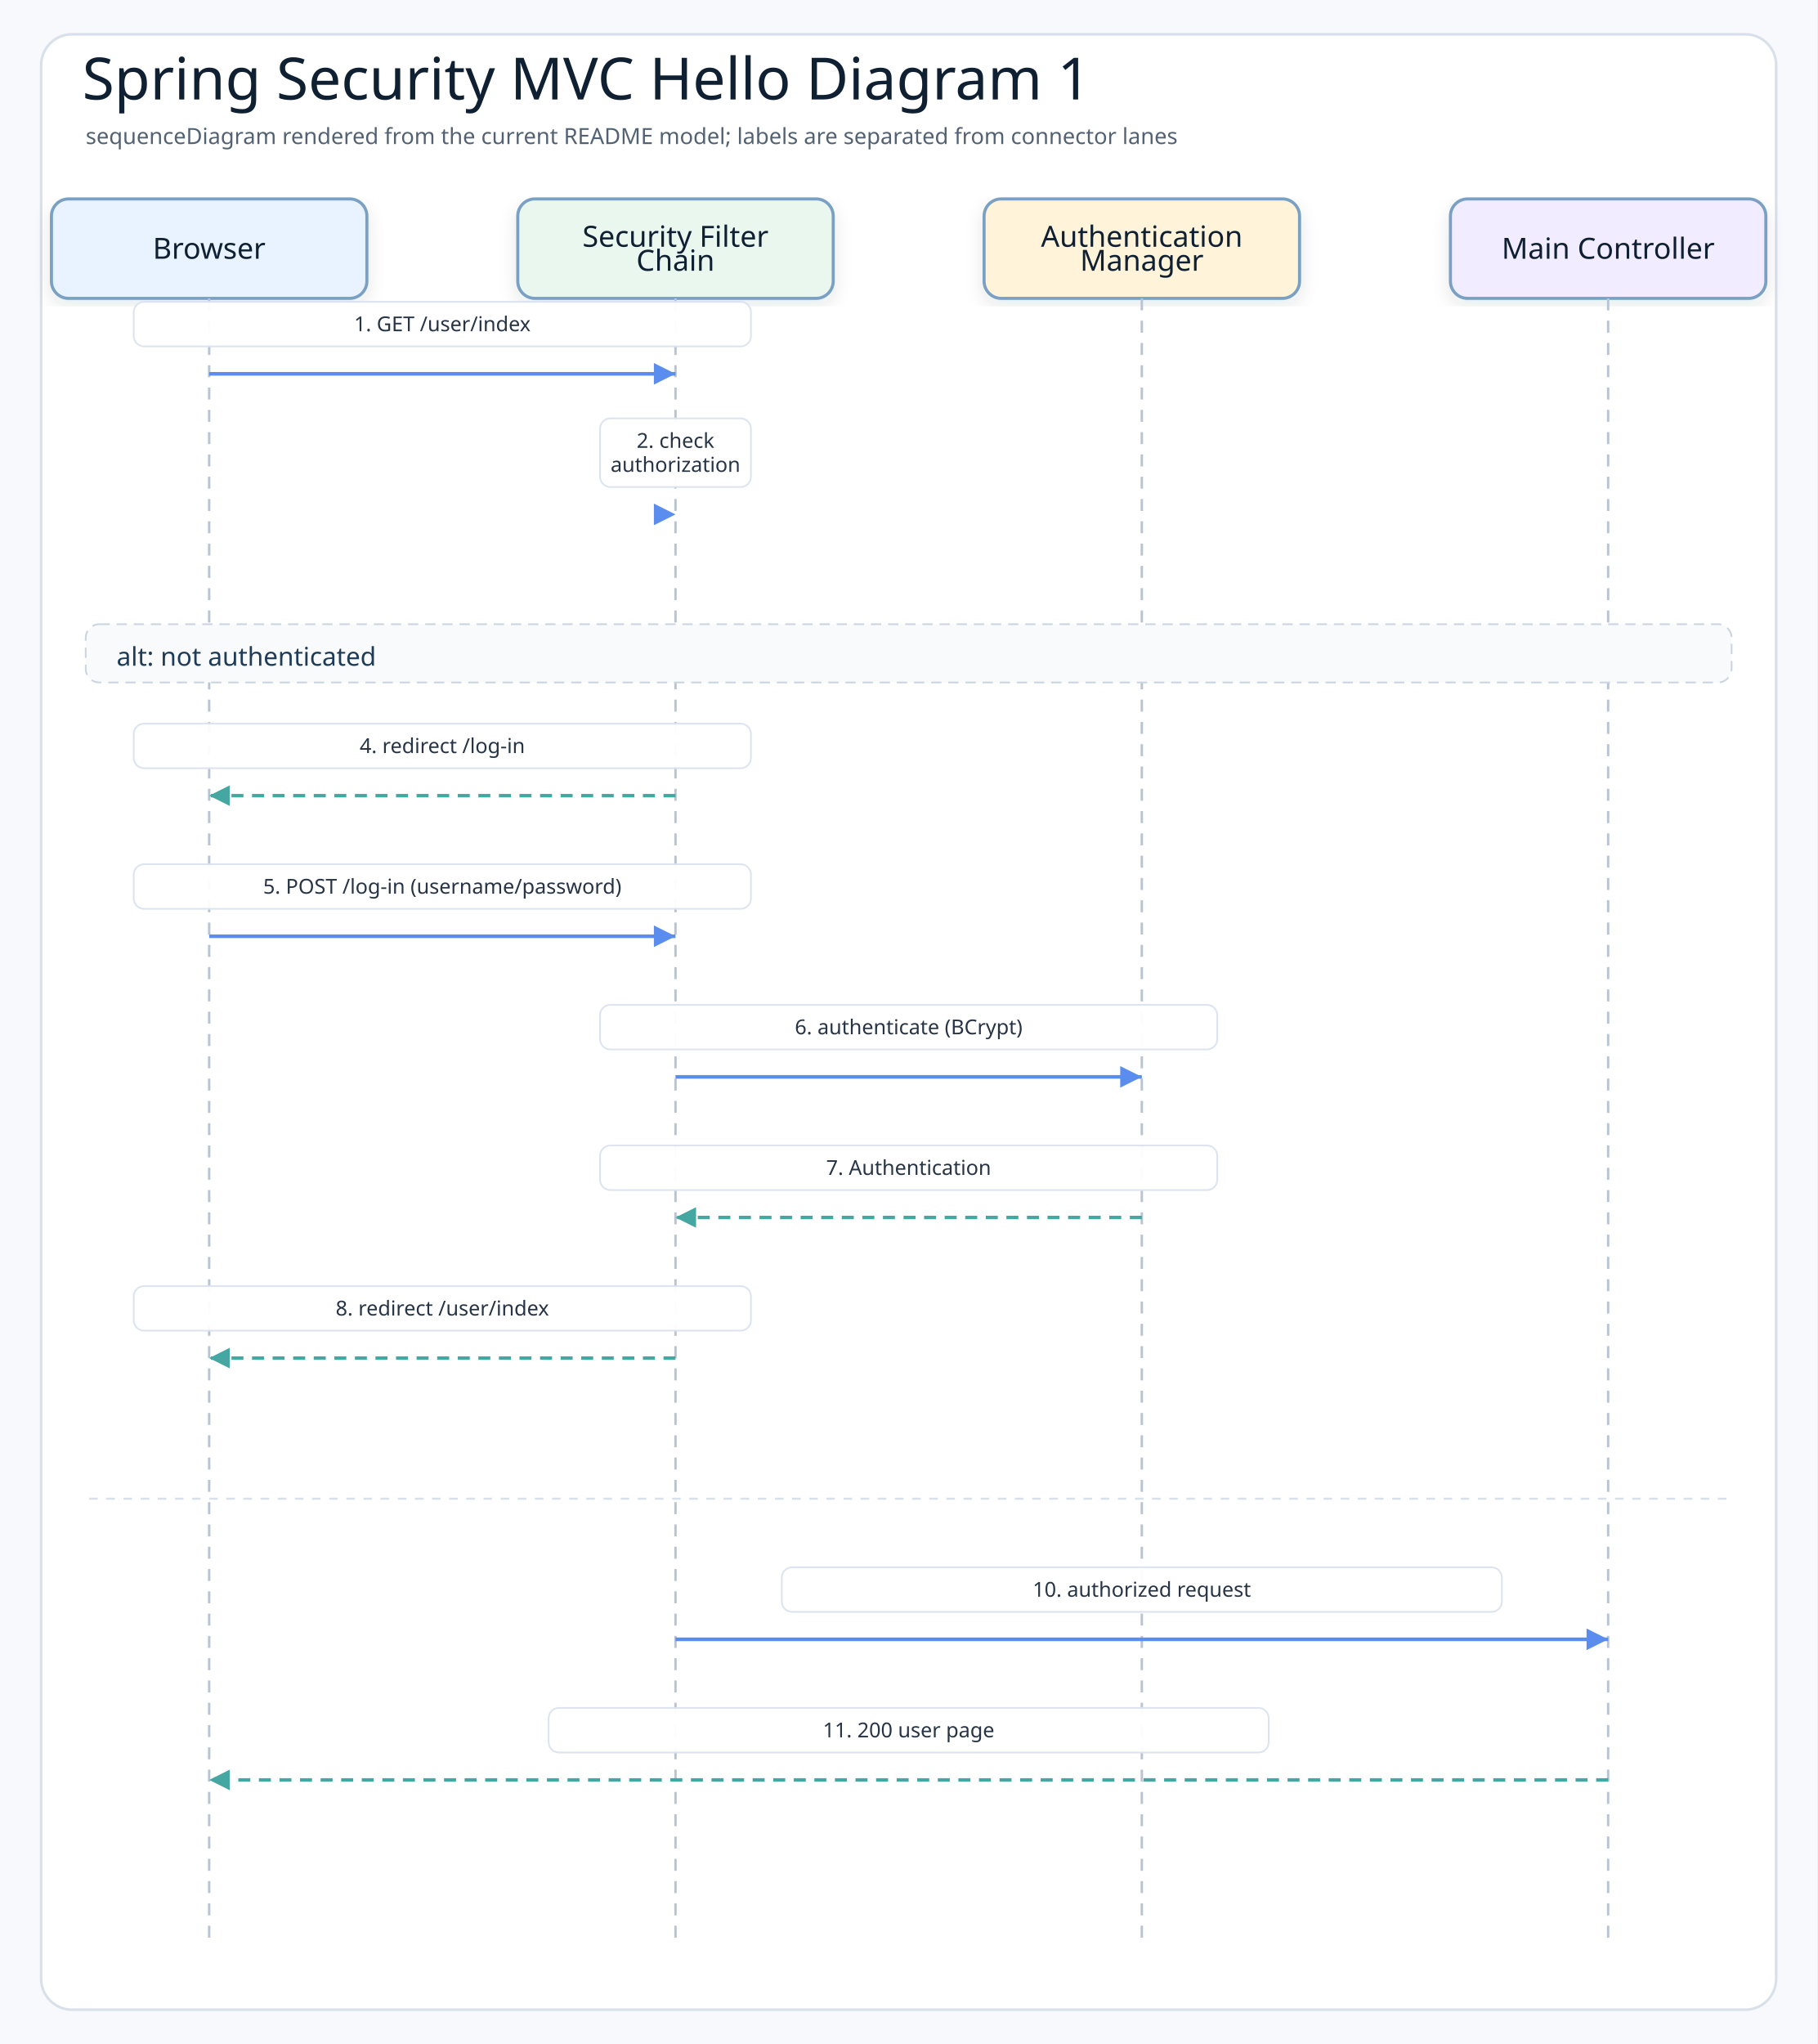
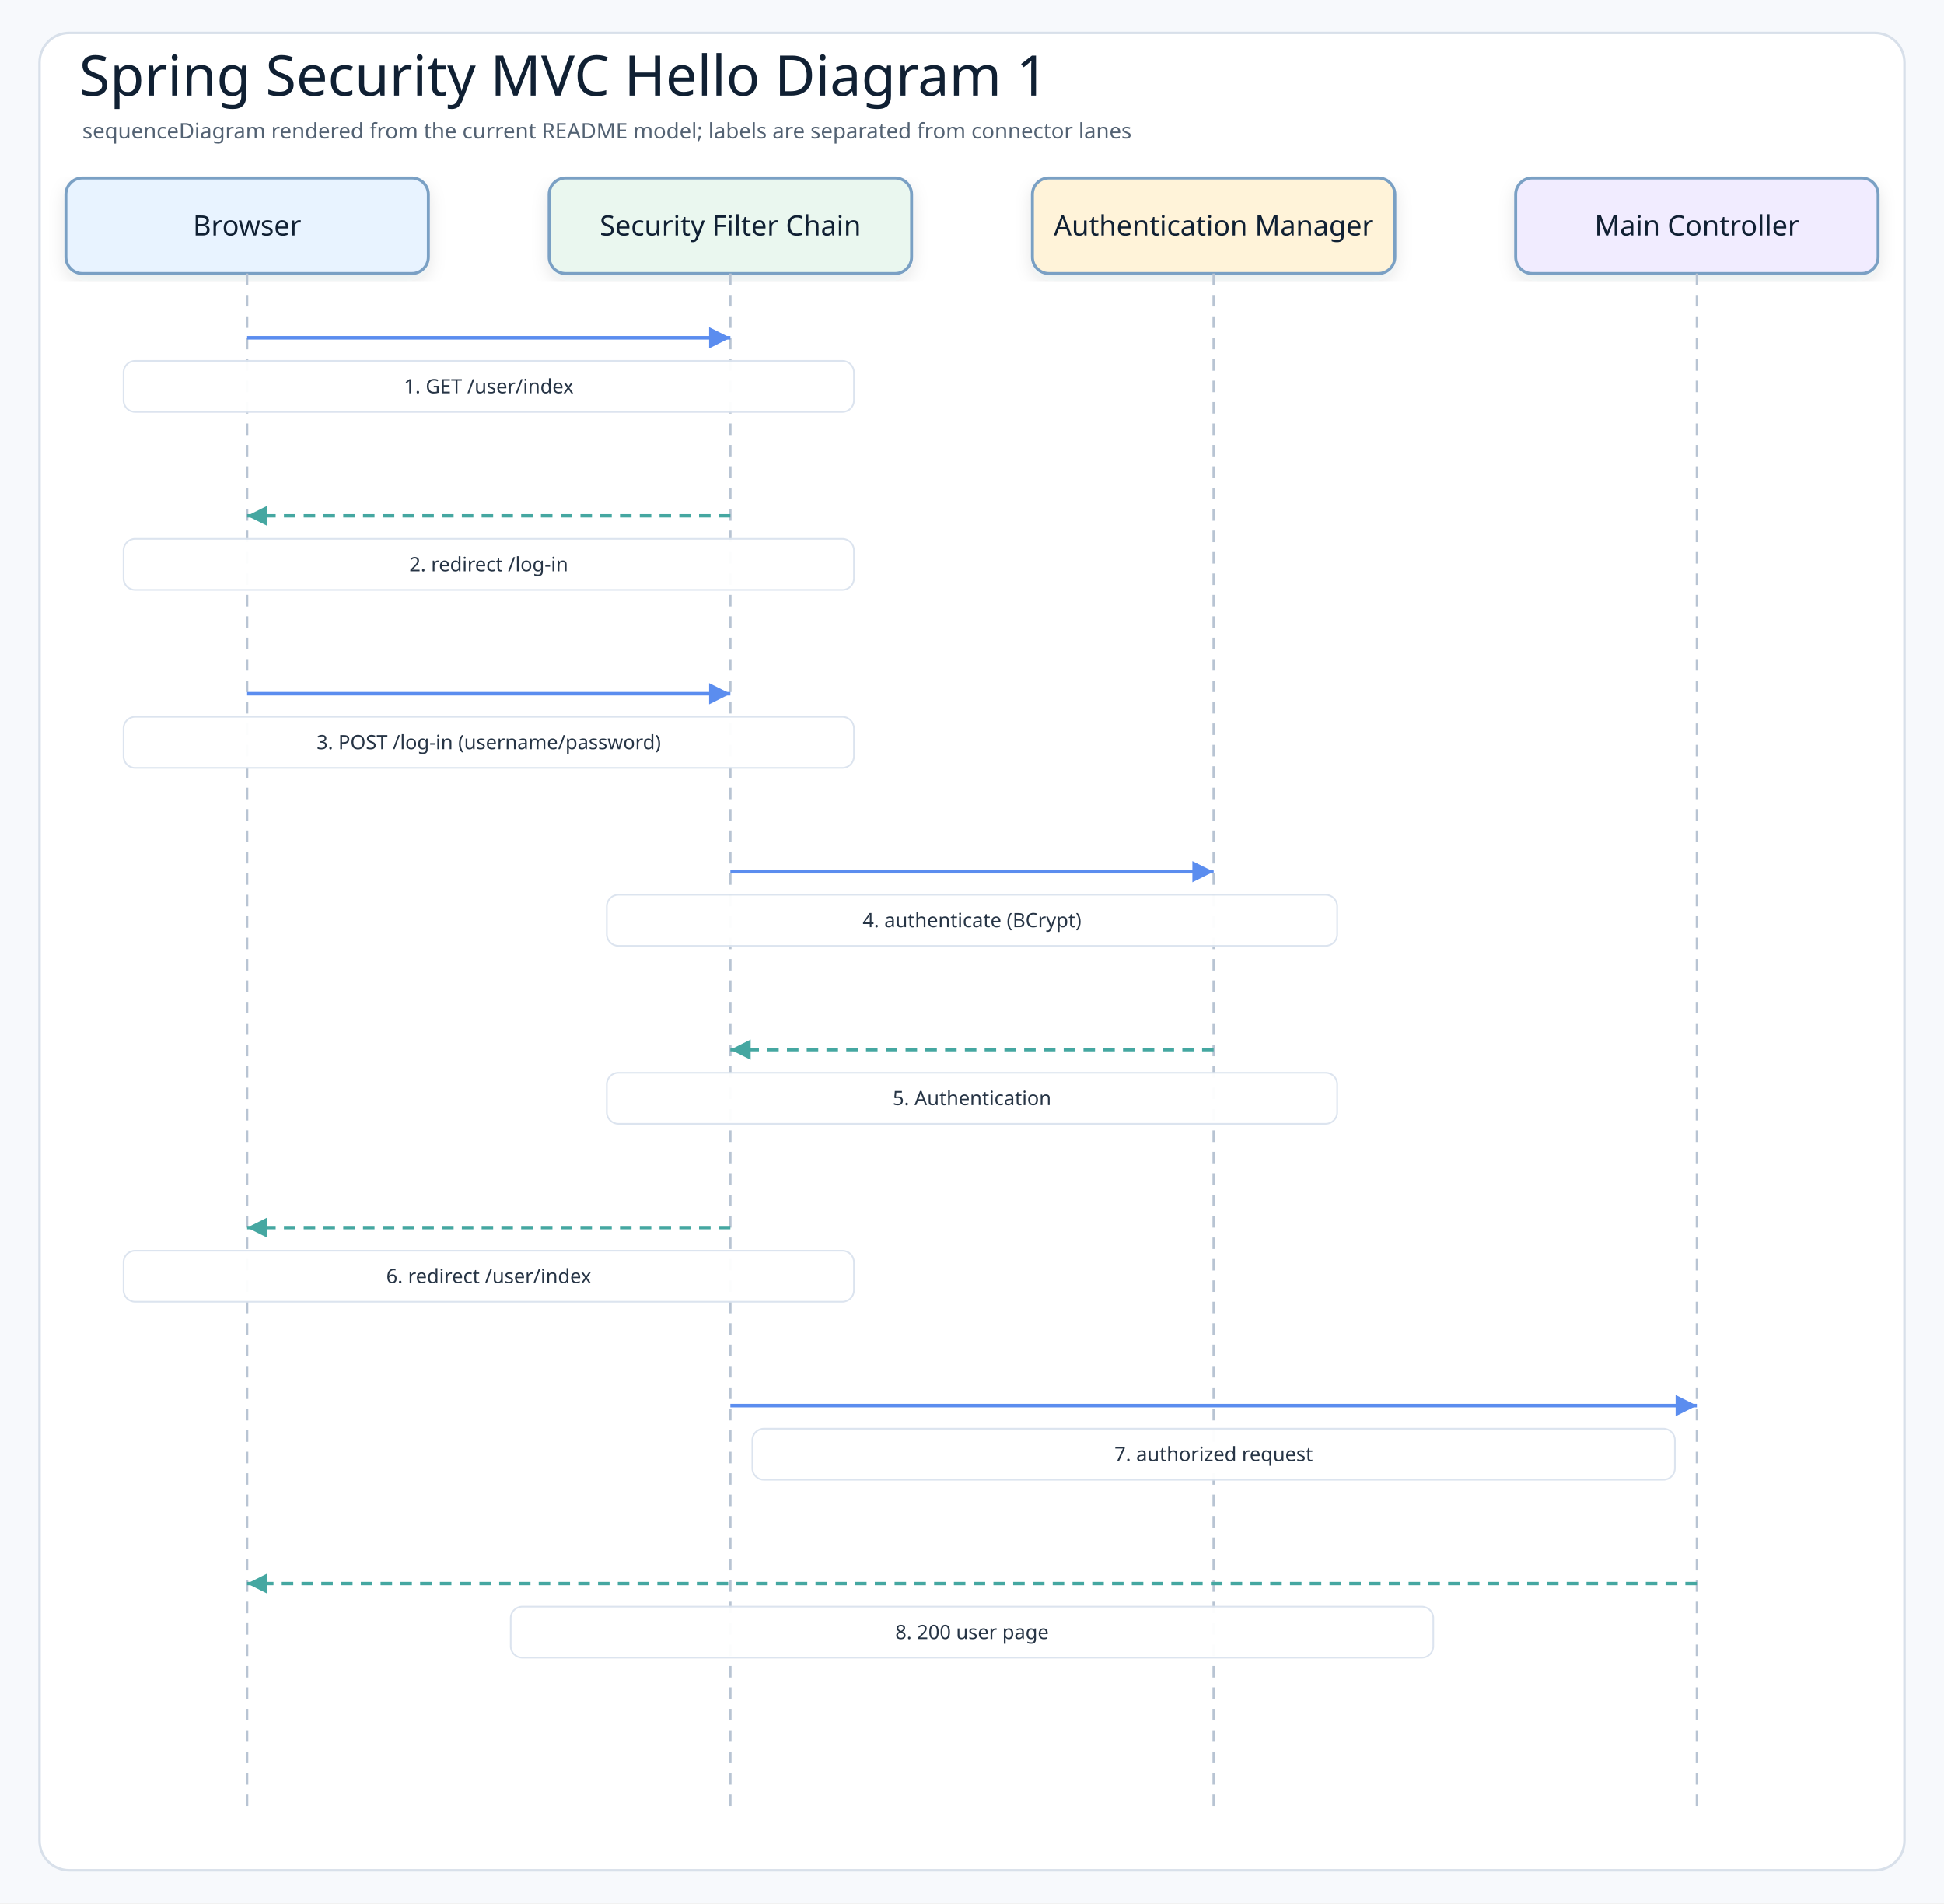
- <svg xmlns="http://www.w3.org/2000/svg" width="1060" height="1192" viewBox="0 0 1060 1192" role="img" aria-label="Spring Security MVC Hello Diagram 1">
+ <svg xmlns="http://www.w3.org/2000/svg" width="1180" height="1155" viewBox="0 0 1180 1155" role="img" aria-label="Spring Security MVC Hello Diagram 1">
  <defs>
    <filter id="shadow" x="-8%" y="-8%" width="116%" height="116%">
      <feDropShadow dx="0" dy="4" stdDeviation="5" flood-color="#1f2937" flood-opacity="0.10" />
    </filter>
    <marker id="arrowBlue" markerWidth="8" markerHeight="8" refX="7" refY="4" orient="auto" markerUnits="strokeWidth">
      <path d="M1 1 L7 4 L1 7 Z" fill="#5b8def" />
    </marker>
    <marker id="arrowTeal" markerWidth="8" markerHeight="8" refX="7" refY="4" orient="auto" markerUnits="strokeWidth">
      <path d="M1 1 L7 4 L1 7 Z" fill="#45a7a1" />
    </marker>
    <style>
    .canvas{fill:#f7f9fc}
    .frame{fill:#ffffff;stroke:#d8e0ea;stroke-width:1.5}
    .title{font-family:"Architects Daughter";font-size:34px;fill:#102033}
    .subtitle{font-family:"Comic Mono";font-size:13px;fill:#536273}
    .actor{font-family:"Architects Daughter";font-size:17px;fill:#102033}
+     .message{font-family:"Comic Mono";font-size:12px;fill:#263445;paint-order:stroke;stroke:#ffffff;stroke-width:4px;stroke-linejoin:round}
    .detail{font-family:"Comic Mono";font-size:11px;fill:#536273}
-     .message{font-family:"Comic Mono";font-size:12px;fill:#263445;paint-order:stroke;stroke:#ffffff;stroke-width:4px;stroke-linejoin:round}
-     .branch{font-family:"Architects Daughter";font-size:15px;fill:#1f3b57}
    .lifeline{stroke:#b8c4d3;stroke-width:1.4;stroke-dasharray:7 6}
-     .call{stroke:#5b8def;stroke-width:2.1;fill:none;marker-end:url(#arrowBlue)}
-     .return{stroke:#45a7a1;stroke-width:2;stroke-dasharray:7 5;fill:none;marker-end:url(#arrowTeal)}
+     .call{stroke:#5b8def;stroke-width:2.15;fill:none;marker-end:url(#arrowBlue)}
+     .return{stroke:#45a7a1;stroke-width:2.05;stroke-dasharray:7 5;fill:none;marker-end:url(#arrowTeal)}
    .box{stroke-width:1.8;filter:url(#shadow)}
  </style>
  </defs>
-   <rect class="canvas" width="1060" height="1192" />
-   <rect class="frame" x="24" y="20" width="1012" height="1152" rx="18" />
+   <rect class="canvas" width="1180" height="1155" />
+   <rect class="frame" x="24" y="20" width="1132" height="1115" rx="18" />
  <text class="title" x="48" y="58">Spring Security MVC Hello Diagram 1</text>
  <text class="subtitle" x="50" y="84">sequenceDiagram rendered from the current README model; labels are separated from connector lanes</text>
-   <rect class="box" x="30" y="116" width="184" height="58" rx="10" fill="#e8f3ff" stroke="#7aa0c4" />
-   <text class="actor" x="122" y="145" text-anchor="middle" dominant-baseline="middle">Browser</text>
-   <line class="lifeline" x1="122" y1="174" x2="122" y2="1134" />
-   <rect class="box" x="302" y="116" width="184" height="58" rx="10" fill="#eaf7ef" stroke="#7aa0c4" />
-   <text class="actor" x="394" y="138" text-anchor="middle" dominant-baseline="middle">Security Filter</text>
-   <text class="actor" x="394" y="152" text-anchor="middle" dominant-baseline="middle">Chain</text>
-   <line class="lifeline" x1="394" y1="174" x2="394" y2="1134" />
-   <rect class="box" x="574" y="116" width="184" height="58" rx="10" fill="#fff3d9" stroke="#7aa0c4" />
-   <text class="actor" x="666" y="138" text-anchor="middle" dominant-baseline="middle">Authentication</text>
-   <text class="actor" x="666" y="152" text-anchor="middle" dominant-baseline="middle">Manager</text>
-   <line class="lifeline" x1="666" y1="174" x2="666" y2="1134" />
-   <rect class="box" x="846" y="116" width="184" height="58" rx="10" fill="#f1ecff" stroke="#7aa0c4" />
-   <text class="actor" x="938" y="145" text-anchor="middle" dominant-baseline="middle">Main Controller</text>
-   <line class="lifeline" x1="938" y1="174" x2="938" y2="1134" />
-   <rect x="78" y="176" width="360" height="26" rx="6" fill="#ffffff" opacity="0.95" stroke="#dbe3ee" />
-   <text class="message" x="258" y="189" text-anchor="middle" dominant-baseline="middle">1. GET /user/index</text>
-   <path class="call" d="M122 218 L394 218" />
-   <rect x="350" y="244" width="88" height="40" rx="6" fill="#ffffff" opacity="0.95" stroke="#dbe3ee" />
-   <text class="message" x="394" y="257" text-anchor="middle" dominant-baseline="middle">2. check</text>
-   <text class="message" x="394" y="271" text-anchor="middle" dominant-baseline="middle">authorization</text>
-   <path class="call" d="M394 300 L394 300" />
-   <rect x="50" y="364" width="960" height="34" rx="8" fill="#f8fafc" stroke="#cbd5e1" stroke-dasharray="6 4" />
-   <text class="branch" x="68" y="383" dominant-baseline="middle">alt: not authenticated</text>
-   <rect x="78" y="422" width="360" height="26" rx="6" fill="#ffffff" opacity="0.95" stroke="#dbe3ee" />
-   <text class="message" x="258" y="435" text-anchor="middle" dominant-baseline="middle">4. redirect /log-in</text>
-   <path class="return" d="M394 464 L122 464" />
-   <rect x="78" y="504" width="360" height="26" rx="6" fill="#ffffff" opacity="0.95" stroke="#dbe3ee" />
-   <text class="message" x="258" y="517" text-anchor="middle" dominant-baseline="middle">5. POST /log-in (username/password)</text>
-   <path class="call" d="M122 546 L394 546" />
-   <rect x="350" y="586" width="360" height="26" rx="6" fill="#ffffff" opacity="0.95" stroke="#dbe3ee" />
-   <text class="message" x="530" y="599" text-anchor="middle" dominant-baseline="middle">6. authenticate (BCrypt)</text>
-   <path class="call" d="M394 628 L666 628" />
-   <rect x="350" y="668" width="360" height="26" rx="6" fill="#ffffff" opacity="0.95" stroke="#dbe3ee" />
-   <text class="message" x="530" y="681" text-anchor="middle" dominant-baseline="middle">7. Authentication</text>
-   <path class="return" d="M666 710 L394 710" />
-   <rect x="78" y="750" width="360" height="26" rx="6" fill="#ffffff" opacity="0.95" stroke="#dbe3ee" />
-   <text class="message" x="258" y="763" text-anchor="middle" dominant-baseline="middle">8. redirect /user/index</text>
-   <path class="return" d="M394 792 L122 792" />
-   <line x1="52" y1="874" x2="1008" y2="874" stroke="#d8e0ea" stroke-width="1.2" stroke-dasharray="5 5" />
-   <rect x="456" y="914" width="420" height="26" rx="6" fill="#ffffff" opacity="0.95" stroke="#dbe3ee" />
-   <text class="message" x="666" y="927" text-anchor="middle" dominant-baseline="middle">10. authorized request</text>
-   <path class="call" d="M394 956 L938 956" />
-   <rect x="320" y="996" width="420" height="26" rx="6" fill="#ffffff" opacity="0.95" stroke="#dbe3ee" />
-   <text class="message" x="530" y="1009" text-anchor="middle" dominant-baseline="middle">11. 200 user page</text>
-   <path class="return" d="M938 1038 L122 1038" />
+   <rect class="box" x="40" y="108" width="220" height="58" rx="10" fill="#e8f3ff" stroke="#7aa0c4" />
+   <text class="actor" x="150" y="137" text-anchor="middle" dominant-baseline="middle">Browser</text>
+   <line class="lifeline" x1="150" y1="166" x2="150" y2="1097" />
+   <rect class="box" x="333.333" y="108" width="220" height="58" rx="10" fill="#eaf7ef" stroke="#7aa0c4" />
+   <text class="actor" x="443.333" y="137" text-anchor="middle" dominant-baseline="middle">Security Filter Chain</text>
+   <line class="lifeline" x1="443.333" y1="166" x2="443.333" y2="1097" />
+   <rect class="box" x="626.667" y="108" width="220" height="58" rx="10" fill="#fff3d9" stroke="#7aa0c4" />
+   <text class="actor" x="736.667" y="137" text-anchor="middle" dominant-baseline="middle">Authentication Manager</text>
+   <line class="lifeline" x1="736.667" y1="166" x2="736.667" y2="1097" />
+   <rect class="box" x="920" y="108" width="220" height="58" rx="10" fill="#f1ecff" stroke="#7aa0c4" />
+   <text class="actor" x="1030" y="137" text-anchor="middle" dominant-baseline="middle">Main Controller</text>
+   <line class="lifeline" x1="1030" y1="166" x2="1030" y2="1097" />
+   <path class="call" d="M150 205 L443.333 205" />
+   <rect class="message-label" x="75" y="219" width="443.333" height="31" rx="7" fill="#ffffff" opacity="0.96" stroke="#dbe3ee" />
+   <text class="message" x="296.667" y="234.5" text-anchor="middle" dominant-baseline="middle">1. GET /user/index</text>
+   <path class="return" d="M443.333 313 L150 313" />
+   <rect class="message-label" x="75" y="327" width="443.333" height="31" rx="7" fill="#ffffff" opacity="0.96" stroke="#dbe3ee" />
+   <text class="message" x="296.667" y="342.5" text-anchor="middle" dominant-baseline="middle">2. redirect /log-in</text>
+   <path class="call" d="M150 421 L443.333 421" />
+   <rect class="message-label" x="75" y="435" width="443.333" height="31" rx="7" fill="#ffffff" opacity="0.96" stroke="#dbe3ee" />
+   <text class="message" x="296.667" y="450.5" text-anchor="middle" dominant-baseline="middle">3. POST /log-in (username/password)</text>
+   <path class="call" d="M443.333 529 L736.667 529" />
+   <rect class="message-label" x="368.333" y="543" width="443.333" height="31" rx="7" fill="#ffffff" opacity="0.96" stroke="#dbe3ee" />
+   <text class="message" x="590" y="558.5" text-anchor="middle" dominant-baseline="middle">4. authenticate (BCrypt)</text>
+   <path class="return" d="M736.667 637 L443.333 637" />
+   <rect class="message-label" x="368.333" y="651" width="443.333" height="31" rx="7" fill="#ffffff" opacity="0.96" stroke="#dbe3ee" />
+   <text class="message" x="590" y="666.5" text-anchor="middle" dominant-baseline="middle">5. Authentication</text>
+   <path class="return" d="M443.333 745 L150 745" />
+   <rect class="message-label" x="75" y="759" width="443.333" height="31" rx="7" fill="#ffffff" opacity="0.96" stroke="#dbe3ee" />
+   <text class="message" x="296.667" y="774.5" text-anchor="middle" dominant-baseline="middle">6. redirect /user/index</text>
+   <path class="call" d="M443.333 853 L1030 853" />
+   <rect class="message-label" x="456.667" y="867" width="560" height="31" rx="7" fill="#ffffff" opacity="0.96" stroke="#dbe3ee" />
+   <text class="message" x="736.667" y="882.5" text-anchor="middle" dominant-baseline="middle">7. authorized request</text>
+   <path class="return" d="M1030 961 L150 961" />
+   <rect class="message-label" x="310" y="975" width="560" height="31" rx="7" fill="#ffffff" opacity="0.96" stroke="#dbe3ee" />
+   <text class="message" x="590" y="990.5" text-anchor="middle" dominant-baseline="middle">8. 200 user page</text>
</svg>
